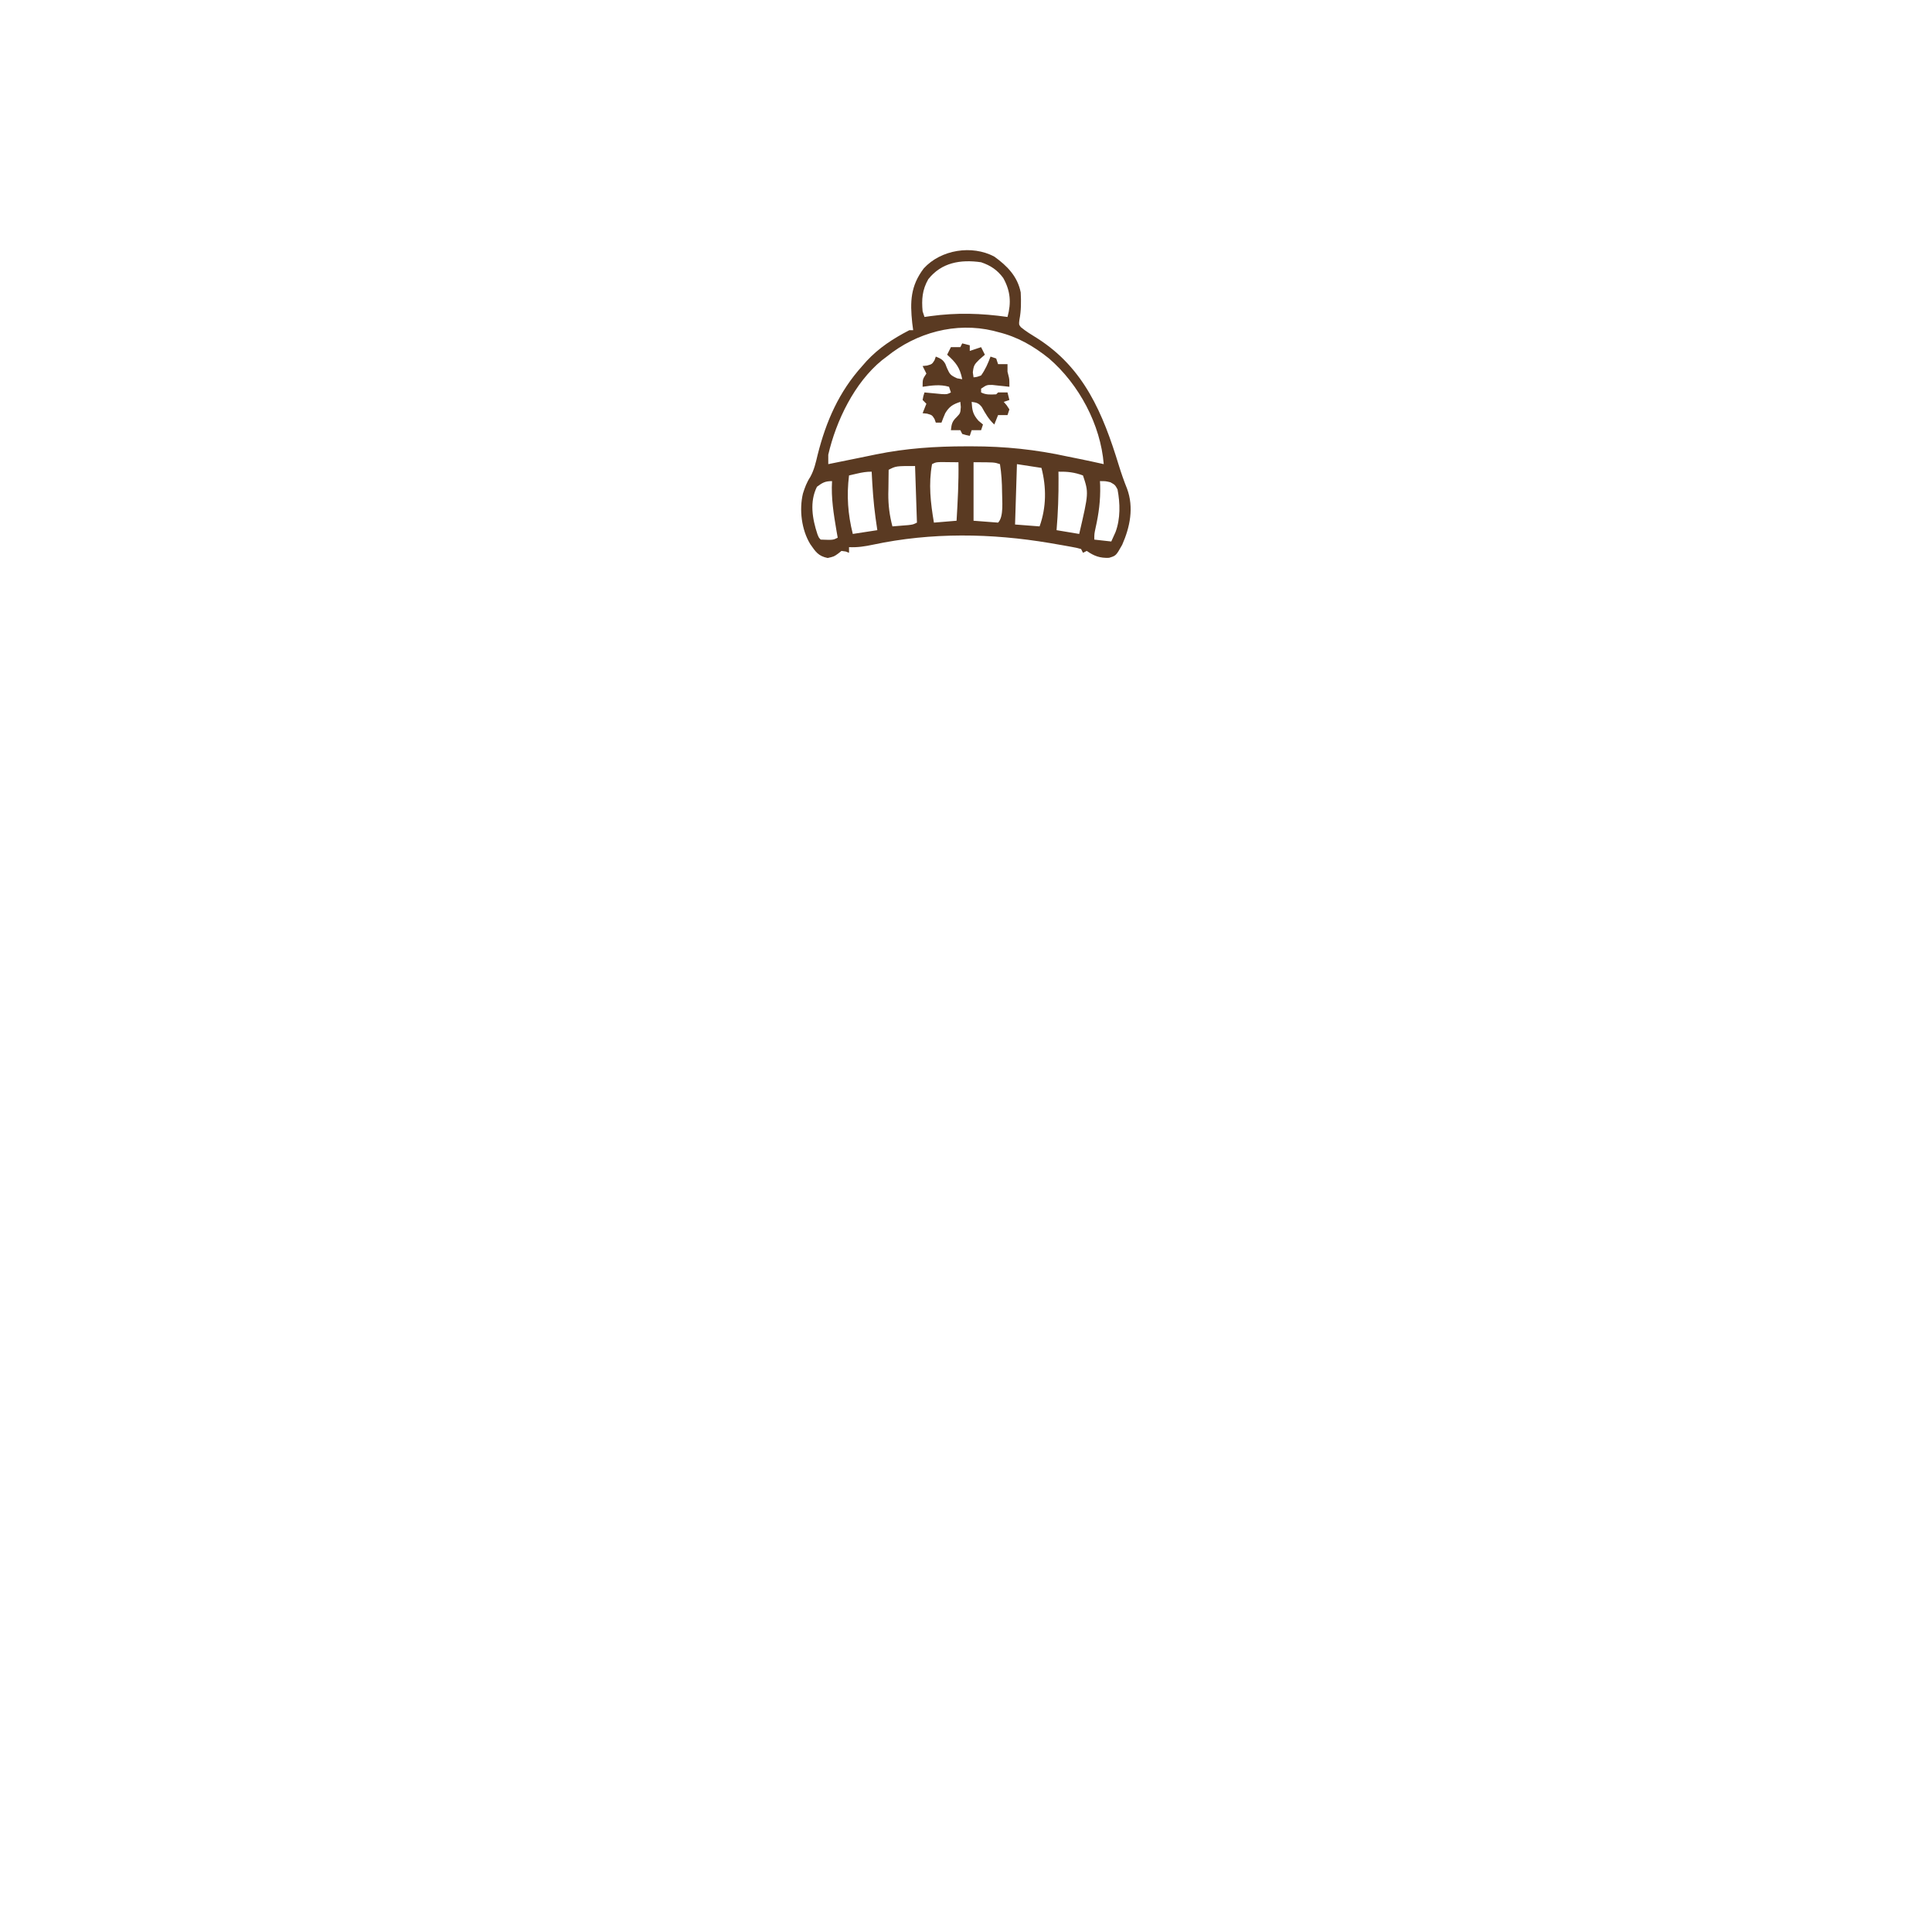
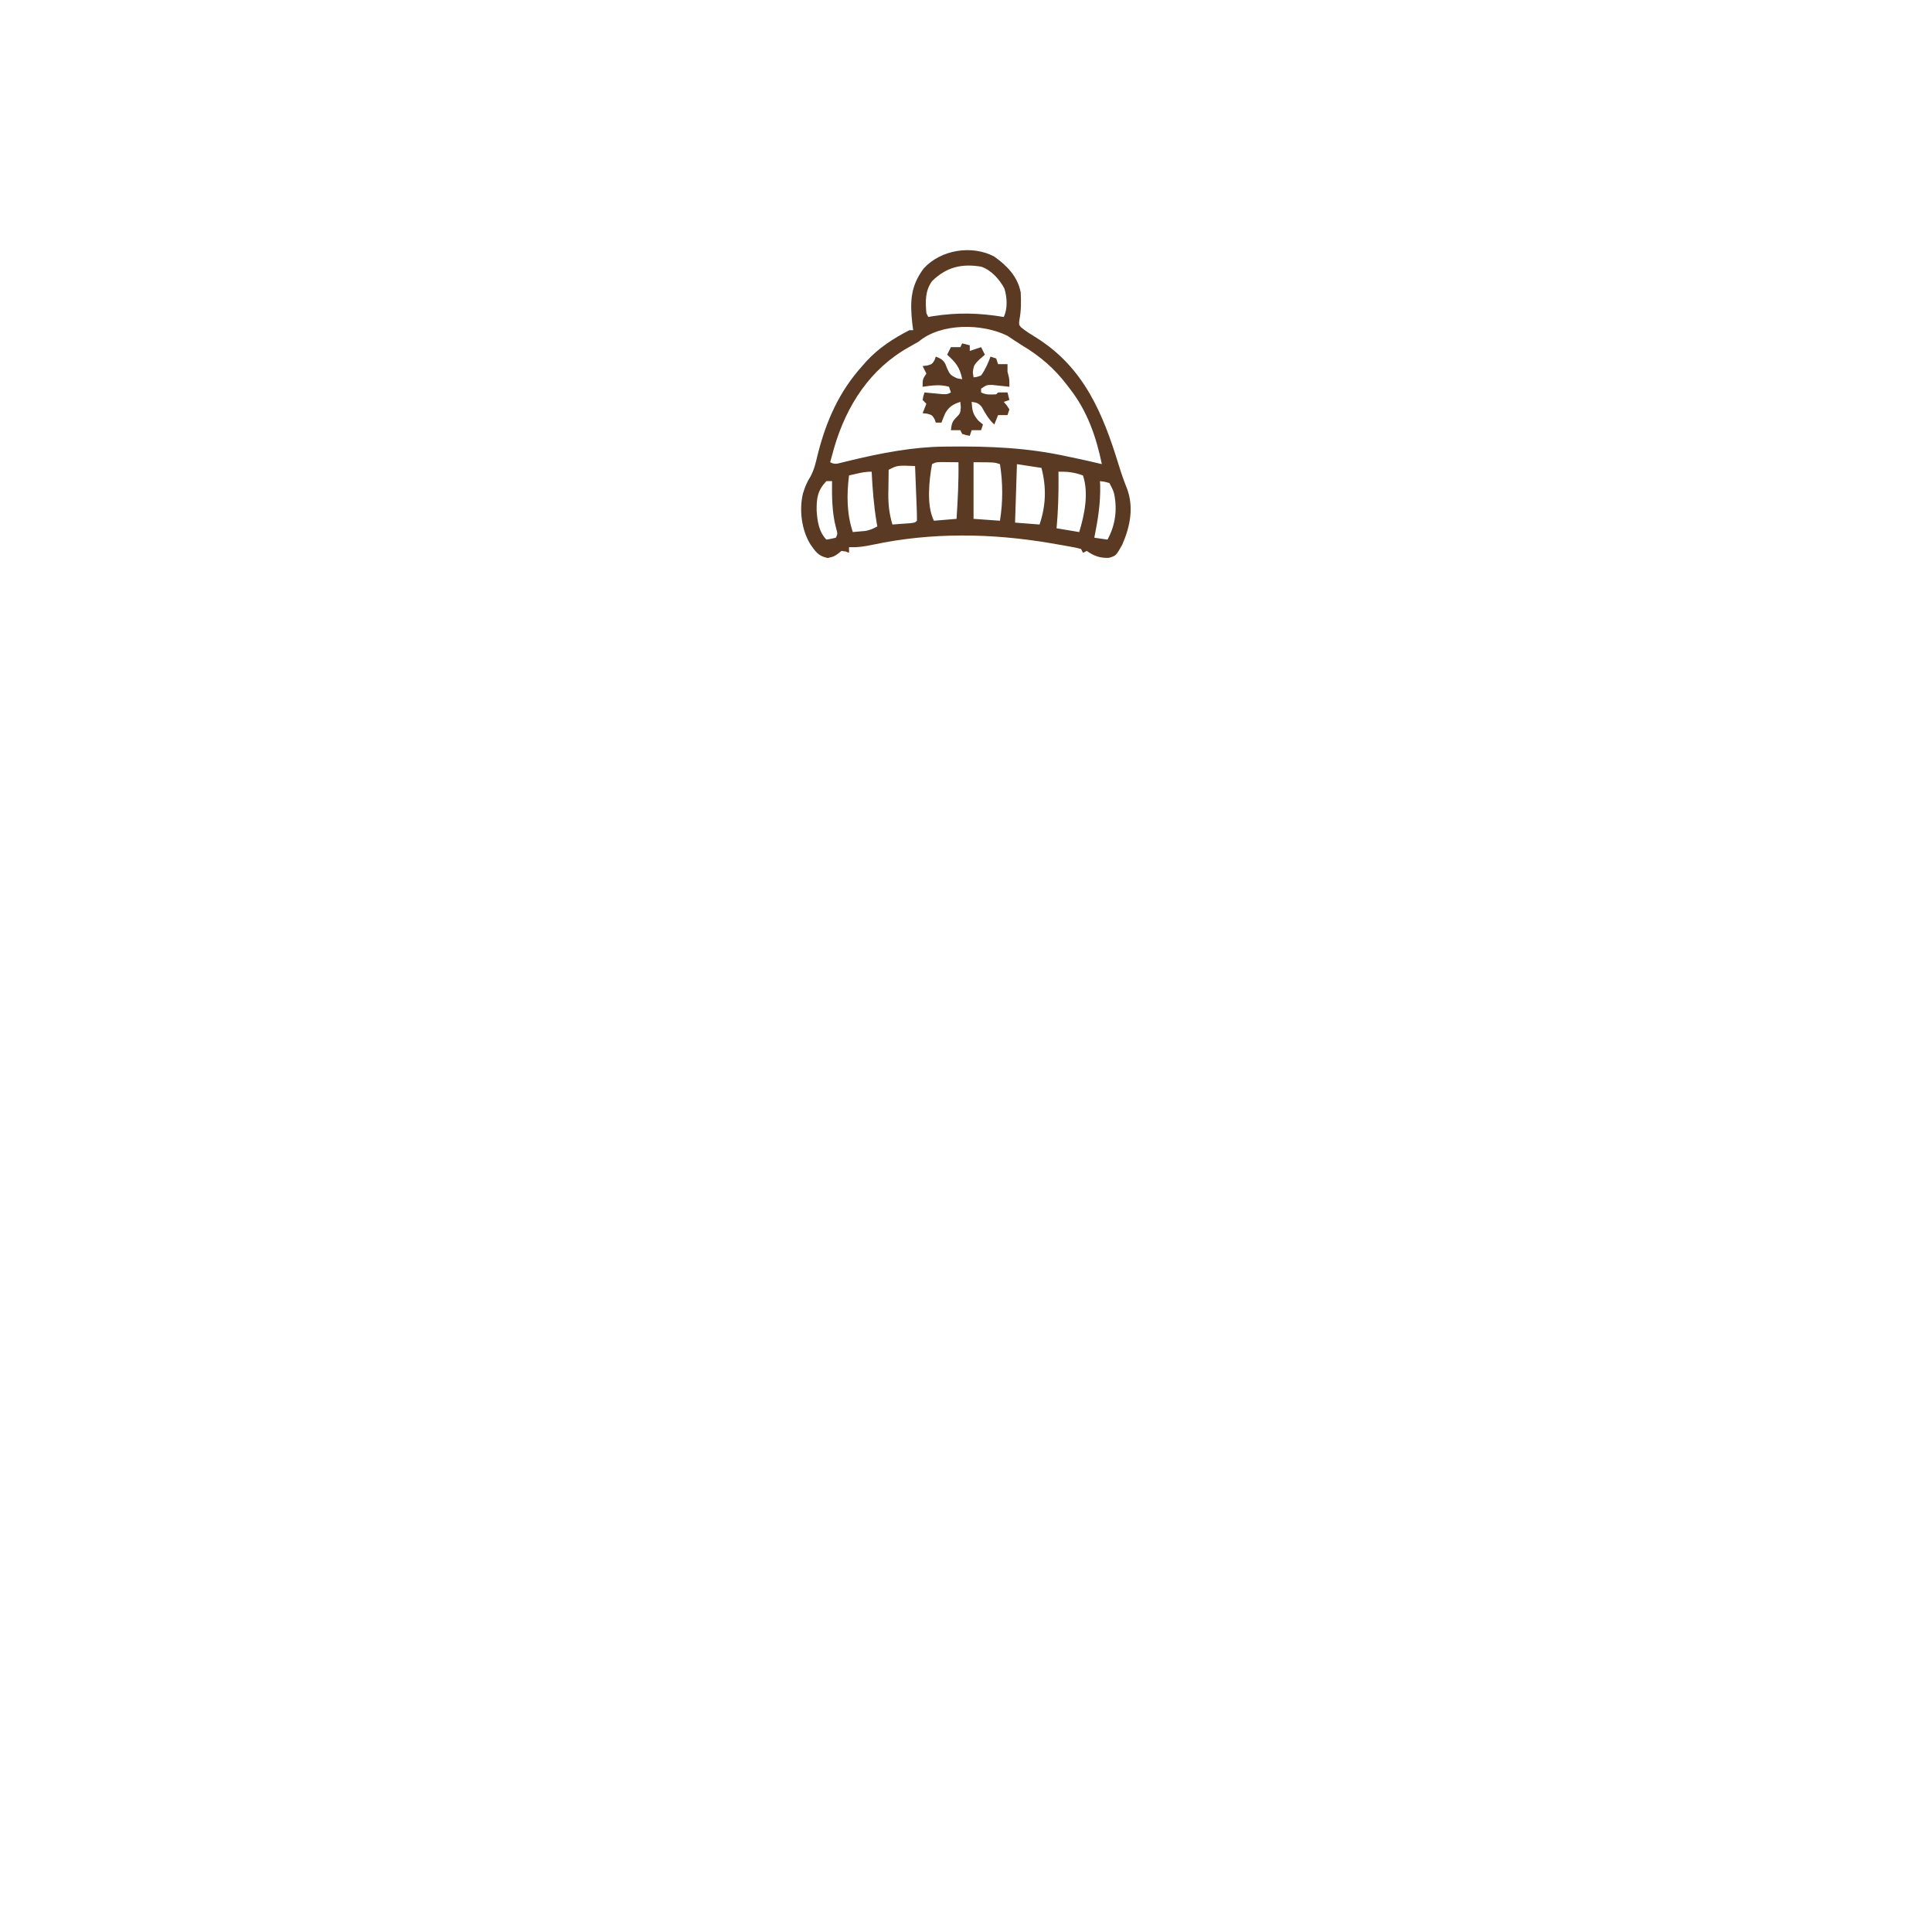
<svg xmlns="http://www.w3.org/2000/svg" viewBox="0 0 1024 1024" width="1024" height="1024">
-   <path fill="#5A3A22" d="M 527 136 C 533.8 140.88 539.36 146.54 541 155 C 541.25 159.91 541.26 164.67 540.31 169.5 C 540 172 540 172 541.06 173.39 C 543.76 175.63 546.71 177.41 549.69 179.25 C 574.62 195.09 584.57 219.16 592.93 246.42 C 594.25 250.71 595.7 254.89 597.38 259.06 C 601.02 268.97 598.97 279.28 594.78 288.76 C 591.51 294.55 591.51 294.55 587.79 295.66 C 583.01 295.85 579.94 294.74 576 292 C 575.34 292.33 574.68 292.66 574 293 C 573.67 292.34 573.34 291.68 573 291 C 570.67 290.35 570.67 290.35 567.55 289.78 C 566.98 289.68 566.98 289.68 564.07 289.15 C 562.83 288.93 561.59 288.72 560.31 288.5 C 559.04 288.28 557.77 288.06 556.46 287.83 C 525.39 282.6 493.7 282.1 462.77 288.68 C 458.43 289.6 454.48 290.22 450 290 C 450 290.99 450 291.98 450 293 C 449.71 292.89 449.71 292.89 448.25 292.31 C 447.88 292.26 447.88 292.26 446 292 C 445.4 292.47 444.8 292.95 444.19 293.44 C 442 295 442 295 438.69 295.75 C 433.7 294.74 432.28 292.44 429.44 288.38 C 424.84 280.8 423.52 270.25 425.57 261.6 C 426.58 258.4 427.59 255.62 429.46 252.8 C 431.54 249.02 432.38 245.18 433.38 241 C 437.85 223.27 444.65 207.7 457 194 C 457.75 193.15 458.5 192.29 459.27 191.41 C 465.86 184.32 473.45 179.42 482 175 C 482.66 175 483.32 175 484 175 C 483.83 173.74 483.67 172.48 483.5 171.19 C 482.31 159.9 482.56 151.56 489.62 142.25 C 498.71 132.29 515.18 129.7 527 136ZM 492 148 C 488.8 153.62 488.43 158.68 489 165 C 489.33 165.99 489.66 166.98 490 168 C 490.51 167.93 490.51 167.93 493.08 167.56 C 507.12 165.64 520 166.01 534 168 C 536.06 160.46 535.58 154.2 531.72 147.31 C 528.55 143.05 525.01 140.7 520 139 C 509.18 137.43 499.04 139.09 492 148ZM 470 189 C 469.17 189.63 468.33 190.27 467.47 190.92 C 452.91 202.8 443.16 222.98 439 241 C 438.97 242.67 438.97 244.33 439 246 C 444.3 244.95 449.59 243.88 454.88 242.78 C 456.96 242.35 459.04 241.93 461.12 241.5 C 462.14 241.29 463.15 241.07 464.2 240.86 C 480.24 237.59 495.8 236.56 512.12 236.56 C 513.13 236.56 514.14 236.56 515.18 236.56 C 532.66 236.57 548.91 238.25 566 242 C 568.01 242.41 570.03 242.82 572.04 243.22 C 576.37 244.1 580.69 245.03 585 246 C 583.33 225.08 571.91 203.7 556 190 C 547.76 183.38 539.34 178.52 529 176 C 528.17 175.78 527.34 175.56 526.49 175.33 C 506.51 170.57 485.69 176.3 470 189ZM 494 246 C 492.08 256.59 493.21 266.46 495 277 C 498.96 276.67 502.92 276.34 507 276 C 507.61 265.66 508.19 255.36 508 245 C 506.04 244.97 504.08 244.95 502.12 244.94 C 501.03 244.93 499.94 244.91 498.82 244.9 C 496 245 496 245 494 246ZM 516 245 C 516 255.23 516 265.46 516 276 C 520.29 276.33 524.58 276.66 529 277 C 532.15 273.85 531.09 265.11 531.12 261 C 531.09 255.91 530.8 251.03 530 246 C 527 245 527 245 516 245ZM 539 246 C 538.67 256.56 538.34 267.12 538 278 C 542.29 278.33 546.58 278.66 551 279 C 554.62 268.87 554.66 258.34 552 248 C 547.71 247.34 543.42 246.68 539 246ZM 471 249 C 470.94 252.31 470.91 255.62 470.88 258.94 C 470.86 259.86 470.84 260.79 470.82 261.74 C 470.78 267.82 471.47 273.12 473 279 C 474.79 278.86 476.58 278.71 478.38 278.56 C 479.37 278.48 480.37 278.4 481.4 278.32 C 484 278 484 278 486 277 C 485.67 267.1 485.34 257.2 485 247 C 474.88 247 474.88 247 471 249ZM 561 250 C 561.01 251.06 561.02 252.13 561.04 253.23 C 561.1 262.55 560.78 271.7 560 281 C 561.98 281.33 561.98 281.33 572 283 C 577.07 261.2 577.07 261.2 574 252 C 569.53 250.33 565.73 249.91 561 250ZM 454.31 251 C 453.5 251.19 452.7 251.37 451.86 251.56 C 451.25 251.71 450.63 251.85 450 252 C 448.68 262.73 449.38 272.52 452 283 C 456.29 282.34 460.58 281.68 465 281 C 464.85 279.93 464.85 279.93 464.06 274.5 C 462.93 266.36 462.41 258.21 462 250 C 459.2 250 457.02 250.37 454.31 251ZM 433 258 C 429.01 265.95 430.56 275 433.25 283.14 C 434 285 434 285 435 286 C 441.53 286.24 441.53 286.24 444 285 C 443.78 283.76 443.57 282.51 443.34 281.23 C 441.86 272.45 440.46 263.94 441 255 C 437.32 255 435.93 255.82 433 258ZM 583 255 C 583.03 255.76 583.07 256.53 583.11 257.32 C 583.31 265.22 582.38 272.22 580.66 279.88 C 580 283 580 283 580 286 C 582.97 286.33 585.94 286.66 589 287 C 589.47 285.95 589.95 284.9 590.44 283.81 C 590.7 283.22 590.97 282.63 591.25 282.02 C 593.91 274.89 593.71 266.76 592.31 259.38 C 591 257 591 257 588.56 255.62 C 586 255 586 255 583 255Z" />
+   <path fill="#5A3A22" d="M 527 136 C 533.8 140.88 539.36 146.54 541 155 C 541.25 159.91 541.26 164.67 540.31 169.5 C 540 172 540 172 541.06 173.39 C 543.76 175.63 546.71 177.41 549.69 179.25 C 574.62 195.09 584.57 219.16 592.93 246.42 C 594.25 250.71 595.7 254.89 597.38 259.06 C 601.02 268.97 598.97 279.28 594.78 288.76 C 591.51 294.55 591.51 294.55 587.79 295.66 C 583.01 295.85 579.94 294.74 576 292 C 575.34 292.33 574.68 292.66 574 293 C 573.67 292.34 573.34 291.68 573 291 C 570.67 290.35 570.67 290.35 567.55 289.78 C 566.98 289.68 566.98 289.68 564.07 289.15 C 562.83 288.93 561.59 288.72 560.31 288.5 C 559.04 288.28 557.77 288.06 556.46 287.83 C 525.39 282.6 493.7 282.1 462.77 288.68 C 458.43 289.6 454.48 290.22 450 290 C 450 290.99 450 291.98 450 293 C 449.71 292.89 449.71 292.89 448.25 292.31 C 447.88 292.26 447.88 292.26 446 292 C 445.4 292.47 444.8 292.95 444.19 293.44 C 442 295 442 295 438.69 295.75 C 433.7 294.74 432.28 292.44 429.44 288.38 C 424.84 280.8 423.52 270.25 425.57 261.6 C 426.58 258.4 427.59 255.62 429.46 252.8 C 431.54 249.02 432.38 245.18 433.38 241 C 437.85 223.27 444.65 207.7 457 194 C 457.75 193.15 458.5 192.29 459.27 191.41 C 465.86 184.32 473.45 179.42 482 175 C 482.66 175 483.32 175 484 175 C 483.83 173.74 483.67 172.48 483.5 171.19 C 482.31 159.9 482.56 151.56 489.62 142.25 C 498.71 132.29 515.18 129.7 527 136ZM 494 149 C 490.26 154.24 490.47 159.79 491 166 C 491.33 166.66 491.66 167.32 492 168 C 492.87 167.86 493.74 167.71 494.64 167.56 C 507.62 165.54 519.04 165.85 532 168 C 534.17 163.66 533.78 157.49 532.35 152.93 C 529.81 148.09 525.37 143.16 520.11 141.35 C 509.72 139.62 501.67 141.51 494 149ZM 487 181 C 485.29 181.99 483.57 182.98 481.84 183.94 C 461.18 195.47 448.68 214.86 442.12 237.31 C 441.4 239.87 440.69 242.43 440 245 C 442.6 246.3 443.58 245.8 446.38 245.11 C 447.27 244.9 448.16 244.68 449.09 244.46 C 450.05 244.23 451.01 243.99 452 243.75 C 459.26 242.03 466.51 240.45 473.88 239.25 C 474.23 239.19 474.23 239.19 476.01 238.9 C 483.99 237.64 491.72 236.83 499.79 236.73 C 500.72 236.71 501.65 236.7 502.6 236.69 C 524.36 236.45 544.72 237.26 566 242 C 567.94 242.41 569.88 242.82 571.82 243.22 C 575.9 244.09 579.95 245.02 584 246 C 581.02 231.48 576.23 217.75 567 206 C 566.58 205.44 566.15 204.88 565.72 204.3 C 558.83 195.26 551.43 188.88 541.7 183.04 C 539.08 181.44 536.55 179.7 534 178 C 520.53 171.27 498.63 171.18 487 181ZM 494 246 C 492.42 254.66 490.96 267.92 495 276 C 498.96 275.67 502.92 275.34 507 275 C 507.62 264.99 508.18 255.03 508 245 C 506.04 244.97 504.08 244.95 502.12 244.94 C 501.03 244.93 499.94 244.91 498.82 244.9 C 496 245 496 245 494 246ZM 516 245 C 516 254.9 516 264.8 516 275 C 518.31 275.16 518.31 275.16 530 276 C 531.59 266.08 531.59 255.92 530 246 C 527 245 527 245 516 245ZM 539 246 C 538.67 256.23 538.34 266.46 538 277 C 542.29 277.33 546.58 277.66 551 278 C 554.4 267.81 554.67 258.38 552 248 C 547.71 247.34 543.42 246.68 539 246ZM 471 249 C 470.94 252.33 470.91 255.67 470.88 259 C 470.86 259.93 470.84 260.87 470.82 261.83 C 470.78 267.59 471.35 272.48 473 278 C 474.98 277.86 476.96 277.71 478.94 277.56 C 480.04 277.48 481.14 277.4 482.28 277.32 C 485 277 485 277 486 276 C 486.02 273.85 485.96 271.7 485.88 269.56 C 485.83 268.25 485.78 266.95 485.73 265.6 C 485.68 264.21 485.62 262.83 485.56 261.44 C 485.51 260.04 485.46 258.65 485.4 257.26 C 485.27 253.84 485.14 250.42 485 247 C 475.59 246.63 475.59 246.63 471 249ZM 561 250 C 561.01 251.08 561.02 252.15 561.04 253.26 C 561.1 262.25 560.82 271.04 560 280 C 561.98 280.33 561.98 280.33 572 282 C 574.84 272.73 577.14 261.42 574 252 C 569.53 250.33 565.73 249.91 561 250ZM 454.31 251 C 453.5 251.19 452.7 251.37 451.86 251.56 C 451.25 251.71 450.63 251.85 450 252 C 448.75 262.15 448.73 272.19 452 282 C 453.42 281.88 454.83 281.76 456.25 281.62 C 457.04 281.56 457.83 281.49 458.64 281.41 C 461.09 280.98 462.85 280.21 465 279 C 464.87 278.25 464.73 277.49 464.6 276.72 C 463.12 267.82 462.44 259 462 250 C 459.2 250 457.02 250.37 454.31 251ZM 438 255 C 433.33 259.95 432.76 264 432.84 270.55 C 433.21 276.22 433.95 281.76 438 286 C 440.44 285.62 440.44 285.62 443 285 C 444 283 444 283 443.12 279.81 C 440.97 271.89 440.91 263.17 441 255 C 440.01 255 439.02 255 438 255ZM 583 255 C 583.02 255.37 583.02 255.37 583.11 257.25 C 583.35 266.81 581.88 275.65 580 285 C 582.31 285.33 584.62 285.66 587 286 C 591.16 278.41 592.27 270.13 590.5 261.61 C 589.81 259.44 589.81 259.44 588 256 C 585.39 255.29 585.39 255.29 583 255Z" />
  <path fill="#5A3A22" d="M 510 182 C 511.32 182.33 512.64 182.66 514 183 C 514 183.99 514 184.98 514 186 C 515.98 185.34 517.96 184.68 520 184 C 520.66 185.32 521.32 186.64 522 188 C 521.01 188.87 520.02 189.73 519 190.62 C 516.47 193.12 516.04 193.67 515.62 197.38 C 515.75 198.24 515.87 199.11 516 200 C 517.81 199.81 517.81 199.81 520 199 C 522.25 195.88 523.67 192.59 525 189 C 525.99 189.33 526.98 189.66 528 190 C 528.16 190.5 528.16 190.5 529 193 C 530.65 193 532.3 193 534 193 C 534 194.32 534 195.64 534 197 C 534.08 197.33 534.08 197.33 534.5 199 C 535 201 535 201 535 205 C 534.17 204.9 533.34 204.81 532.48 204.71 C 531.39 204.6 530.31 204.49 529.19 204.38 C 528.65 204.32 528.65 204.32 525.92 204.02 C 523 204 523 204 520 206 C 520 206.66 520 207.32 520 208 C 522.73 209.37 524.98 209.13 528 209 C 528.16 208.84 528.16 208.84 529 208 C 530.67 207.96 532.33 207.96 534 208 C 534.16 208.66 534.16 208.66 535 212 C 534.01 212.33 533.02 212.66 532 213 C 532.52 213.6 533.03 214.2 533.56 214.81 C 534.04 215.53 534.51 216.26 535 217 C 534.67 217.99 534.34 218.98 534 220 C 532.35 220 530.7 220 529 220 C 528.34 221.65 527.68 223.3 527 225 C 524.04 222.27 522.32 219.24 520.38 215.74 C 518.71 213.63 517.61 213.37 515 213 C 515.26 217.46 515.58 219.52 518.56 222.94 C 519.37 223.62 520.17 224.3 521 225 C 520.67 225.99 520.34 226.98 520 228 C 518.35 228 516.7 228 515 228 C 514.67 228.99 514.34 229.98 514 231 C 512.06 230.62 512.06 230.62 510 230 C 509.67 229.34 509.34 228.68 509 228 C 507.35 228 505.7 228 504 228 C 504.36 224.75 504.63 223.34 507.06 221.06 C 509 219 509 219 509.25 215.75 C 509.17 214.84 509.08 213.94 509 213 C 505.07 214.28 503.14 215.44 501 219 C 500.29 220.65 499.61 222.31 499 224 C 498.01 224 497.02 224 496 224 C 495.77 223.36 495.55 222.72 495.31 222.06 C 494 220 494 220 491.38 219.25 C 490.59 219.17 489.81 219.09 489 219 C 489.66 217.35 490.32 215.7 491 214 C 490.34 213.34 489.68 212.68 489 212 C 489.38 209.88 489.38 209.88 490 208 C 490.84 208.08 491.69 208.17 492.55 208.25 C 493.65 208.36 494.75 208.46 495.88 208.56 C 496.97 208.67 498.06 208.77 499.18 208.88 C 502 209 502 209 504 208 C 503.67 207.01 503.34 206.02 503 205 C 498.21 203.61 493.85 204.31 489 205 C 489 201 489 201 491 198 C 490.34 196.68 489.68 195.36 489 194 C 489.78 193.92 490.57 193.84 491.38 193.75 C 494 193 494 193 495.31 190.94 C 495.54 190.3 495.77 189.66 496 189 C 498.45 189.98 499.74 190.54 501.05 192.88 C 501.33 193.58 501.6 194.28 501.88 195 C 503.41 198.39 503.67 198.85 507.25 200.5 C 507.7 200.58 507.7 200.58 510 201 C 508.76 194.82 506.7 192.19 502 188 C 502.66 186.68 503.32 185.36 504 184 C 505.65 184 507.3 184 509 184 C 509.33 183.34 509.66 182.68 510 182Z" />
</svg>
